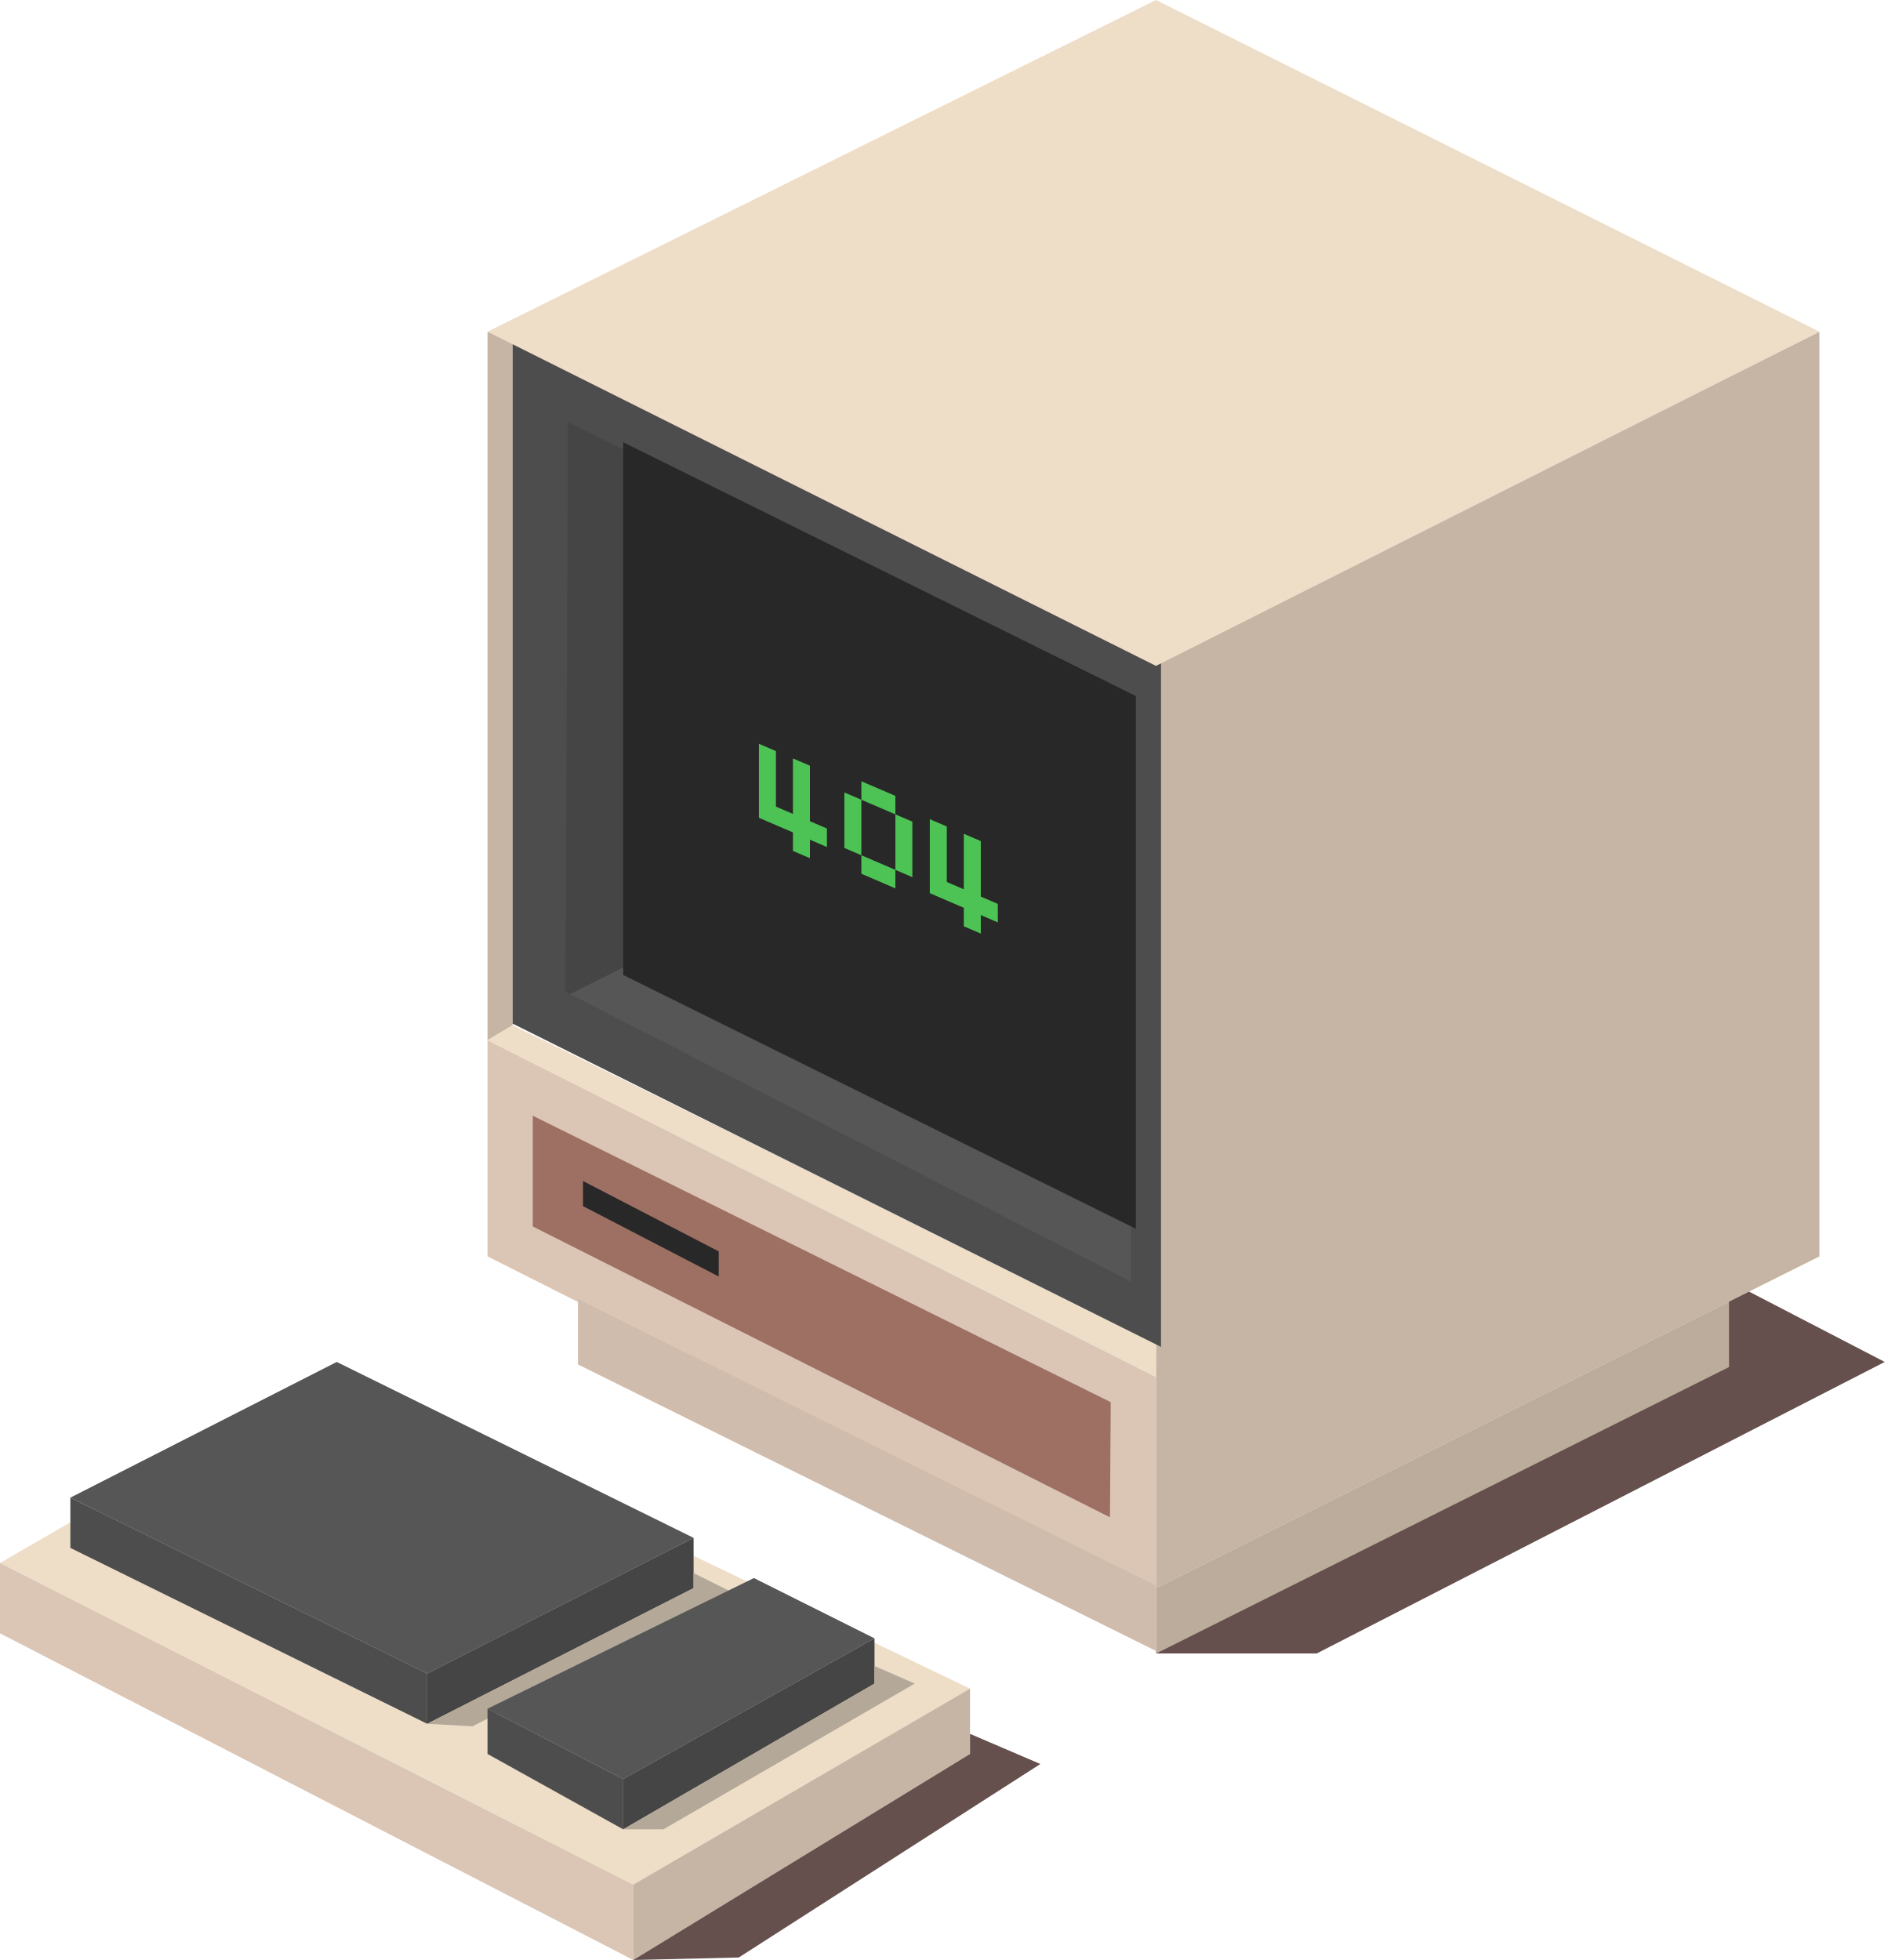
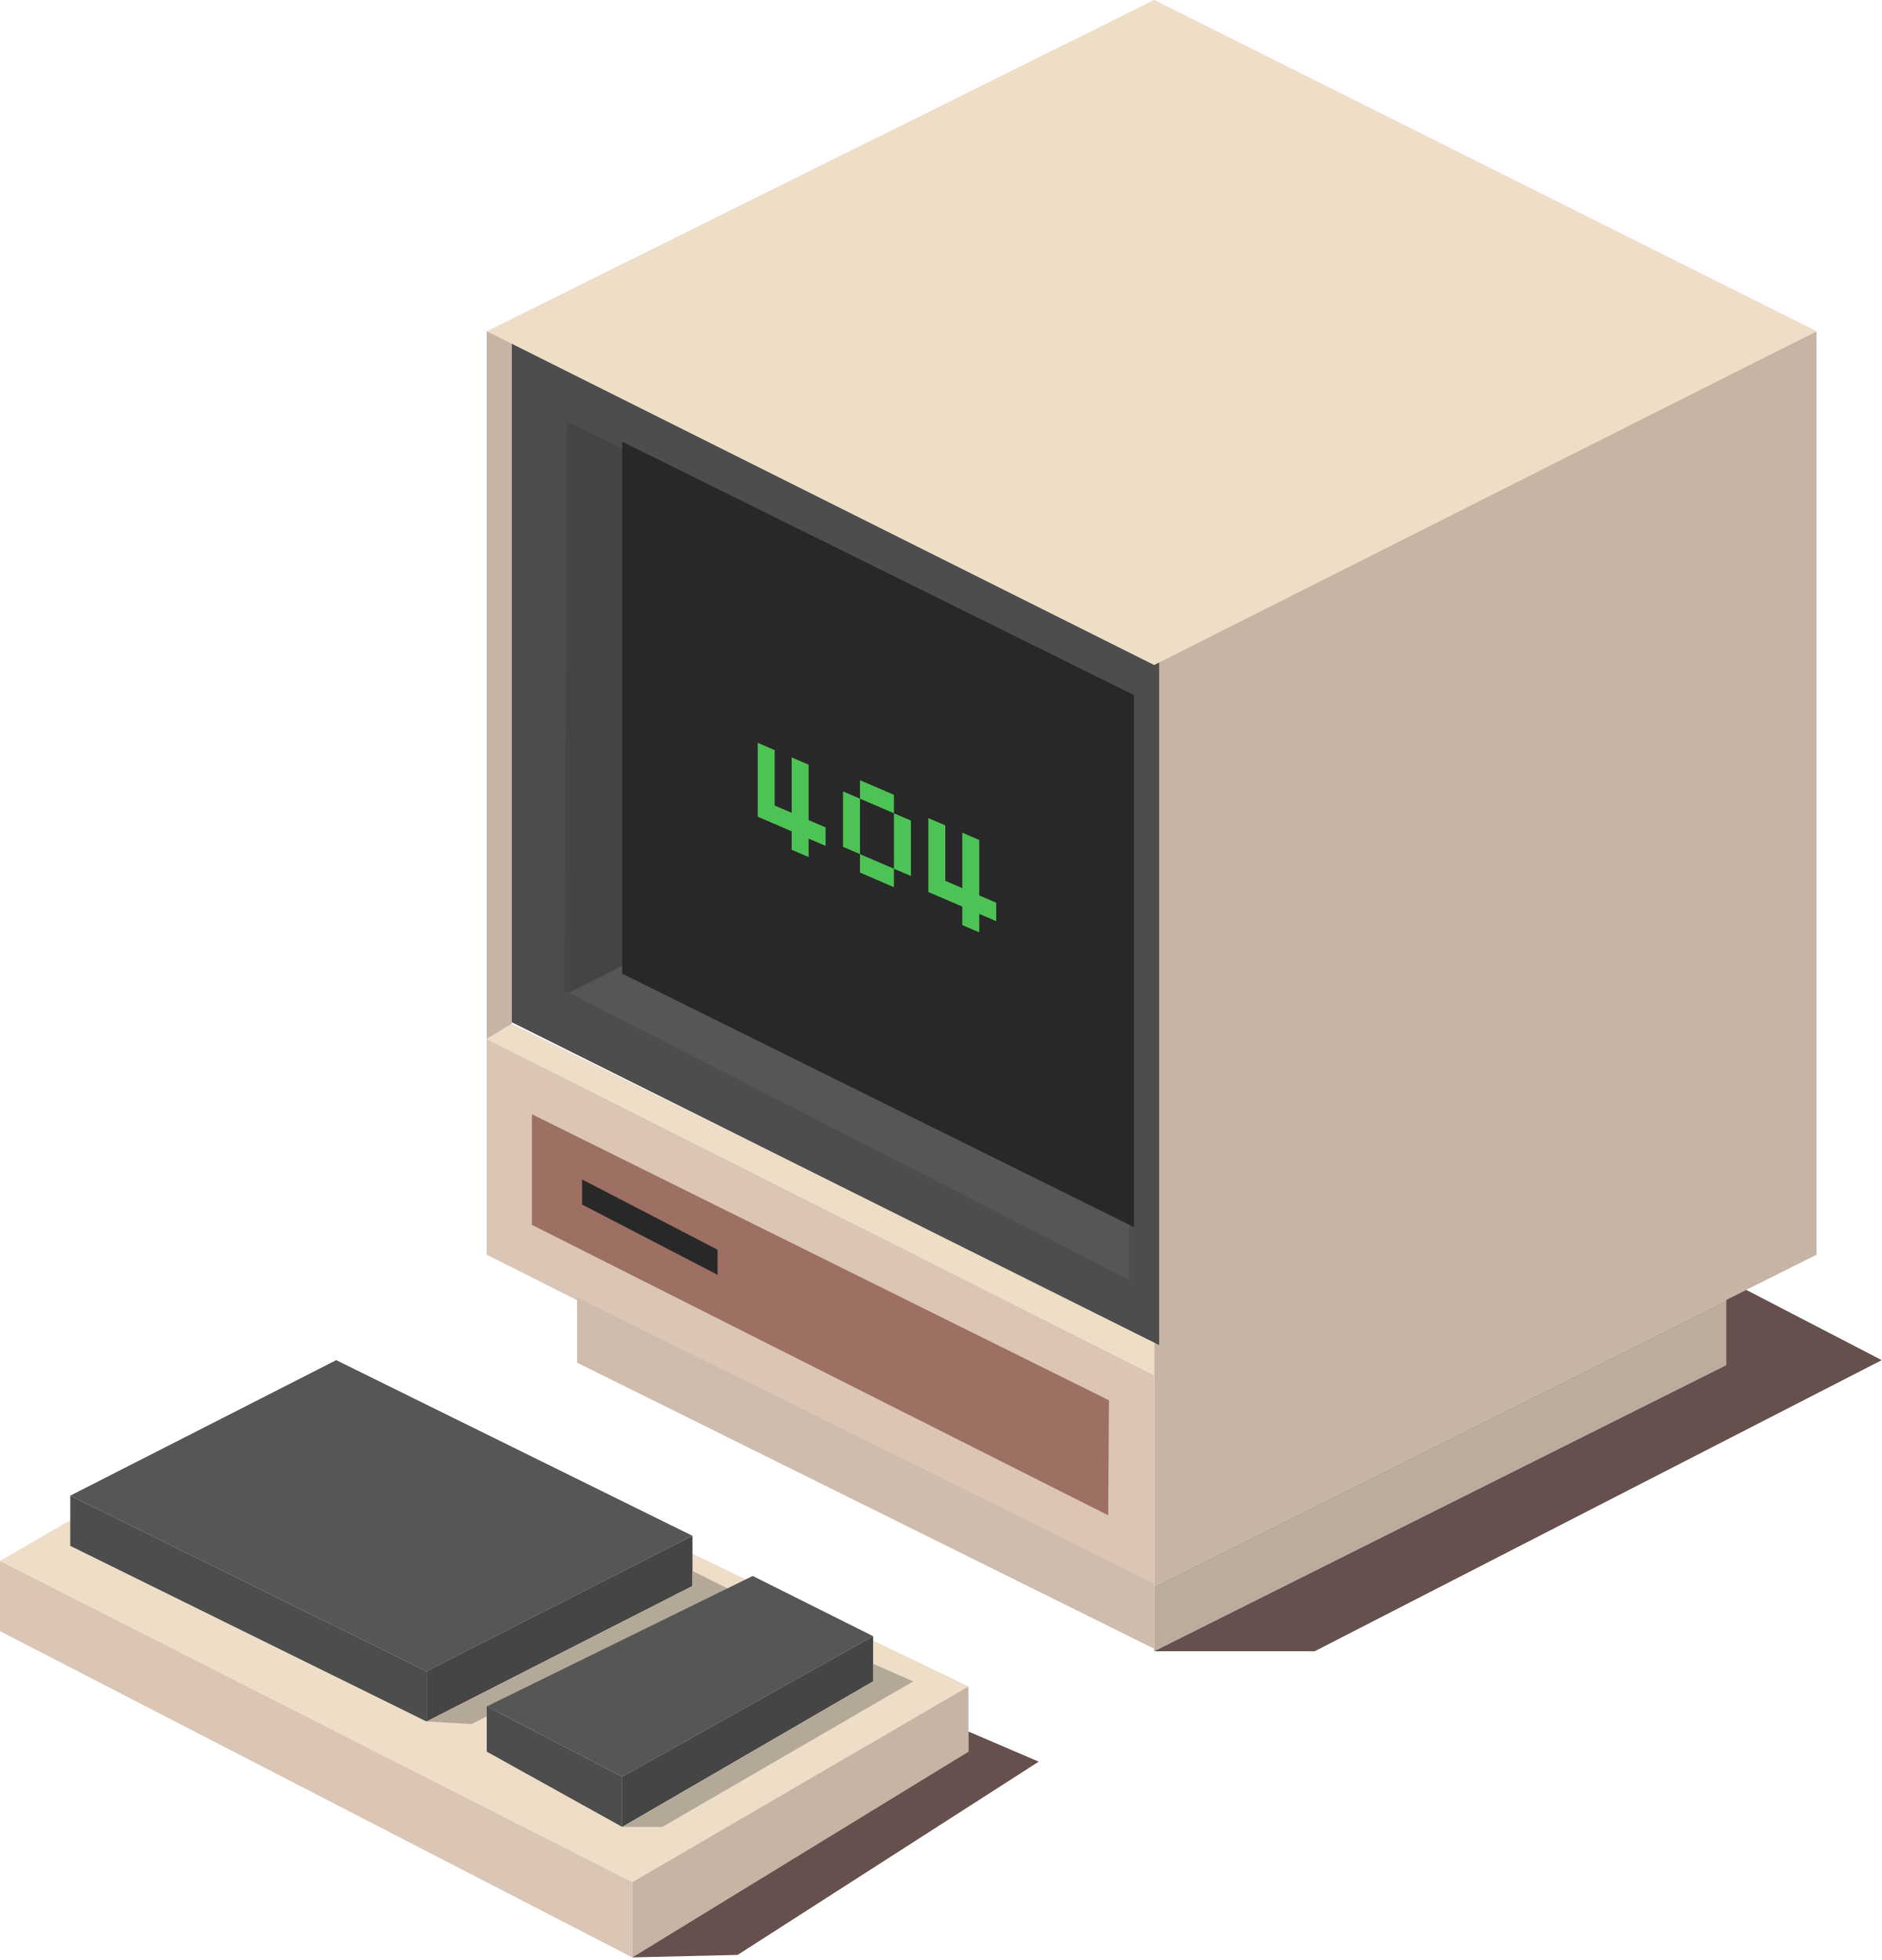
- <svg xmlns="http://www.w3.org/2000/svg" width="338" height="351" viewBox="0 0 338 351" fill="none">
+ <svg xmlns="http://www.w3.org/2000/svg" viewBox="0 0 290 302" fill="none">
  <g id="cummie">
    <g id="Keyboard">
-       <path id="Rectangle 8" d="M57.6 246.6L173.7 302.4L113.4 337.5L0 279.9L57.6 246.6Z" fill="#EEDEC8" />
+       <path id="Rectangle 8" d="M49.493 211.893L149.253 259.84L97.44 290L0 240.507L49.493 211.893Z" fill="#EEDEC8" />
      <g id="Group 2">
-         <path id="Rectangle 6" d="M60.3 243.9L124.2 275.4L76.5 299.7L12.6 268.2L60.3 243.9Z" fill="#565656" />
-         <path id="Rectangle 7" d="M12.6 268.2L76.5 299.7V308.7L12.6 277.2V268.2Z" fill="#4D4D4D" />
+         <path id="Rectangle 6" d="M51.813 209.573L106.72 236.64L65.733 257.52L10.827 230.453L51.813 209.573Z" fill="#565656" />
+         <path id="Rectangle 7" d="M10.827 230.453L65.733 257.52V265.253L10.827 238.187V230.453Z" fill="#4D4D4D" />
      </g>
-       <path id="Rectangle 8_2" d="M76.5 299.7L124.2 275.4V284.4L76.5 308.7V299.7Z" fill="#454545" />
-       <path id="Rectangle 12" d="M0 279.9L113.4 337.5V351L0 292.5V279.9Z" fill="#DBC6B5" />
-       <path id="Rectangle 13" d="M113.4 337.5L173.7 302.4V314.1L113.4 351V337.5Z" fill="#C6B5A4" />
-       <path id="Vector 11" d="M84.6 309.15L76.5 308.7L124.2 284.4V281.7L131.4 285.3L84.6 309.15Z" fill="#B4A999" />
+       <path id="Rectangle 8_2" d="M65.733 257.52L106.72 236.64V244.373L65.733 265.253V257.52Z" fill="#454545" />
+       <path id="Rectangle 12" d="M0 240.507L97.44 290V301.6L0 251.333V240.507Z" fill="#DBC6B5" />
+       <path id="Rectangle 13" d="M97.44 290L149.253 259.84V269.893L97.44 301.6V290Z" fill="#C6B5A4" />
+       <path id="Vector 11" d="M72.693 265.64L65.733 265.253L106.72 244.373V242.053L112.907 245.147L72.693 265.64Z" fill="#B4A999" />
      <g id="Group 1">
-         <path id="Rectangle 9" d="M135 282.6L156.6 293.4L111.6 318.6L87.3 306L135 282.6Z" fill="#565656" />
-         <path id="Rectangle 10" d="M87.3 306L111.6 318.6V327.6L87.3 314.1V306Z" fill="#4D4D4D" />
-         <path id="Rectangle 11" d="M111.6 318.6L156.6 293.4V301.5L111.6 327.6V318.6Z" fill="#454545" />
+         <path id="Rectangle 9" d="M116 242.827L134.56 252.107L95.893 273.76L75.013 262.933L116 242.827Z" fill="#565656" />
+         <path id="Rectangle 10" d="M75.013 262.933L95.893 273.76V281.493L75.013 269.893V262.933Z" fill="#4D4D4D" />
+         <path id="Rectangle 11" d="M95.893 273.76L134.56 252.107V259.067L95.893 281.493V273.76Z" fill="#454545" />
      </g>
-       <path id="Vector 12" d="M118.8 327.6H111.6L156.6 301.5V298.35L163.8 301.5L118.8 327.6Z" fill="#B4A999" />
-       <path id="Vector 13" d="M132.3 350.55L113.4 351L173.7 314.1V310.5L186.3 315.9L132.3 350.55Z" fill="#65504D" />
+       <path id="Vector 12" d="M102.08 281.493H95.893L134.56 259.067V256.36L140.747 259.067L102.08 281.493Z" fill="#B4A999" />
+       <path id="Vector 13" d="M113.68 301.214L97.44 301.6L149.253 269.894V266.8L160.08 271.44L113.68 301.214Z" fill="#65504D" />
    </g>
    <g id="Computer">
-       <path id="Vector 2" d="M325.8 59.4L207 118.8V284.4L325.8 225V186.3V59.4Z" fill="#C6B5A4" />
-       <path id="Vector 3" d="M309.6 244.8V233.1L207 284.4V296.1L309.6 244.8Z" fill="#BCAC9C" />
-       <path id="Vector 4" d="M235.8 296.1H207L309.6 244.8V233.1L313.2 231.3L337.5 243.9L235.8 296.1Z" fill="#65504D" />
-       <path id="Vector 5" d="M87.3 186.3V59.4L91.8 61.2V183.6L87.3 186.3Z" fill="#C6B5A4" />
-       <path id="Vector 6" d="M87.3 186.3L91.8 183.6L207 240.3V246.6L87.3 186.3Z" fill="#EEDEC8" />
-       <path id="Vector 9" d="M99.9 180V70.2L112.5 77.4V172.8L99.9 180Z" fill="#454545" />
-       <path id="Vector 10" d="M203.4 217.8L112.5 172.8L99.9 179.1L203.4 230.4V217.8Z" fill="#565656" />
-       <path id="Subtract" fill-rule="evenodd" clip-rule="evenodd" d="M91.8 60.3V183.312L207.9 241.2V118.37L91.8 60.3ZM101.7 75.6L101.248 177.602L202.5 229.5V125.1L101.7 75.6Z" fill="#4D4D4D" />
-       <path id="Rectangle 1" d="M111.6 79.2L203.4 124.65V220.05L111.6 174.6V79.2Z" fill="#282828" />
-       <path id="Vector 1" d="M207 0L87.3 59.4L207 119.25L325.8 59.4L207 0Z" fill="#EEDEC8" />
-       <path id="Rectangle 2" d="M87.3 186.3L207 246.6V285.3L87.3 225V186.3Z" fill="#DBC6B5" />
-       <path id="Rectangle 3" d="M95.4 199.8L198.9 251.1L198.763 271.724L95.4 219.637V199.8Z" fill="#9E7063" />
-       <path id="Rectangle 4" d="M104.4 211.5L128.7 224.1V228.6L104.4 216V211.5Z" fill="#282828" />
-       <path id="Rectangle 5" d="M103.5 232.65L207 283.95V295.65L103.5 244.35V232.65Z" fill="#D0BCAC" />
+       <path id="Vector 2" d="M279.947 51.04L177.867 102.08V244.373L279.947 193.333V160.08V51.04Z" fill="#C6B5A4" />
+       <path id="Vector 3" d="M266.027 210.347V200.293L177.867 244.373V254.427L266.027 210.347Z" fill="#BCAC9C" />
+       <path id="Vector 4" d="M202.613 254.427H177.867L266.027 210.347V200.293L269.12 198.747L290 209.573L202.613 254.427Z" fill="#65504D" />
+       <path id="Vector 5" d="M75.013 160.08V51.04L78.88 52.587V157.76L75.013 160.08Z" fill="#C6B5A4" />
+       <path id="Vector 6" d="M75.013 160.08L78.88 157.76L177.867 206.48V211.893L75.013 160.08Z" fill="#EEDEC8" />
+       <path id="Vector 9" d="M85.84 154.667V60.32L96.667 66.507V148.48L85.84 154.667Z" fill="#454545" />
+       <path id="Vector 10" d="M174.773 187.147L96.667 148.48L85.84 153.893L174.773 197.973V187.147Z" fill="#565656" />
+       <path id="Subtract" fill-rule="evenodd" clip-rule="evenodd" d="M78.88 51.813V157.512L178.64 207.253V101.711L78.88 51.813ZM87.387 64.96L86.998 152.606L174 197.2V107.493L87.387 64.96Z" fill="#4D4D4D" />
+       <path id="Rectangle 1" d="M95.893 68.053L174.773 107.107V189.08L95.893 150.027V68.053Z" fill="#282828" />
+       <path id="Vector 1" d="M177.867 0L75.013 51.04L177.867 102.467L279.947 51.04L177.867 0Z" fill="#EEDEC8" />
+       <path id="Rectangle 2" d="M75.013 160.08L177.867 211.893V245.147L75.013 193.333V160.08Z" fill="#DBC6B5" />
+       <path id="Rectangle 3" d="M81.973 171.68L170.907 215.76L170.789 233.481L81.973 188.726V171.68Z" fill="#9E7063" />
+       <path id="Rectangle 4" d="M89.707 181.733L110.587 192.56V196.427L89.707 185.6V181.733Z" fill="#282828" />
+       <path id="Rectangle 5" d="M88.933 199.907L177.867 243.987V254.04L88.933 209.96V199.907Z" fill="#D0BCAC" />
    </g>
    <g id="naut-found">
-       <path id="4" d="M135.9 133.2V146.453L141.988 149.069V152.382L145.033 153.69V150.377L148.077 151.685V148.371L145.033 147.064V137.124L141.988 135.816V145.756L138.944 144.448V134.508L135.9 133.2Z" fill="#4DC255" />
-       <path id="0" d="M160.333 145.837L154.244 143.221V139.908L160.333 142.524V145.837ZM154.244 153.161L151.2 151.853V141.913L154.244 143.221V153.161ZM160.333 159.09L154.244 156.474V153.161L160.333 155.777V159.09ZM163.377 157.085L160.333 155.777V145.837L163.377 147.145V157.085Z" fill="#4DC255" />
-       <path id="4_2" d="M166.5 146.7V159.953L172.588 162.569V165.882L175.633 167.19V163.877L178.677 165.185V161.871L175.633 160.564V150.624L172.588 149.316V159.256L169.544 157.948V148.008L166.5 146.7Z" fill="#4DC255" />
+       <path id="4" d="M116.773 114.453V125.841L122.005 128.089V130.936L124.621 132.06V129.213L127.236 130.336V127.489L124.621 126.366V117.825L122.005 116.701V125.242L119.389 124.118V115.577L116.773 114.453Z" fill="#4DC255" />
+       <path id="0" d="M137.767 125.312L132.536 123.064V120.217L137.767 122.465V125.312ZM132.536 131.605L129.92 130.481V121.94L132.536 123.064V131.605ZM137.767 136.7L132.536 134.452V131.605L137.767 133.853V136.7ZM140.383 134.976L137.767 133.853V125.312L140.383 126.436V134.976Z" fill="#4DC255" />
+       <path id="4_2" d="M143.067 126.053V137.441L148.298 139.689V142.536L150.914 143.66V140.813L153.53 141.936V139.089L150.914 137.966V129.425L148.298 128.301V136.842L145.682 135.718V127.177L143.067 126.053Z" fill="#4DC255" />
    </g>
  </g>
</svg>
